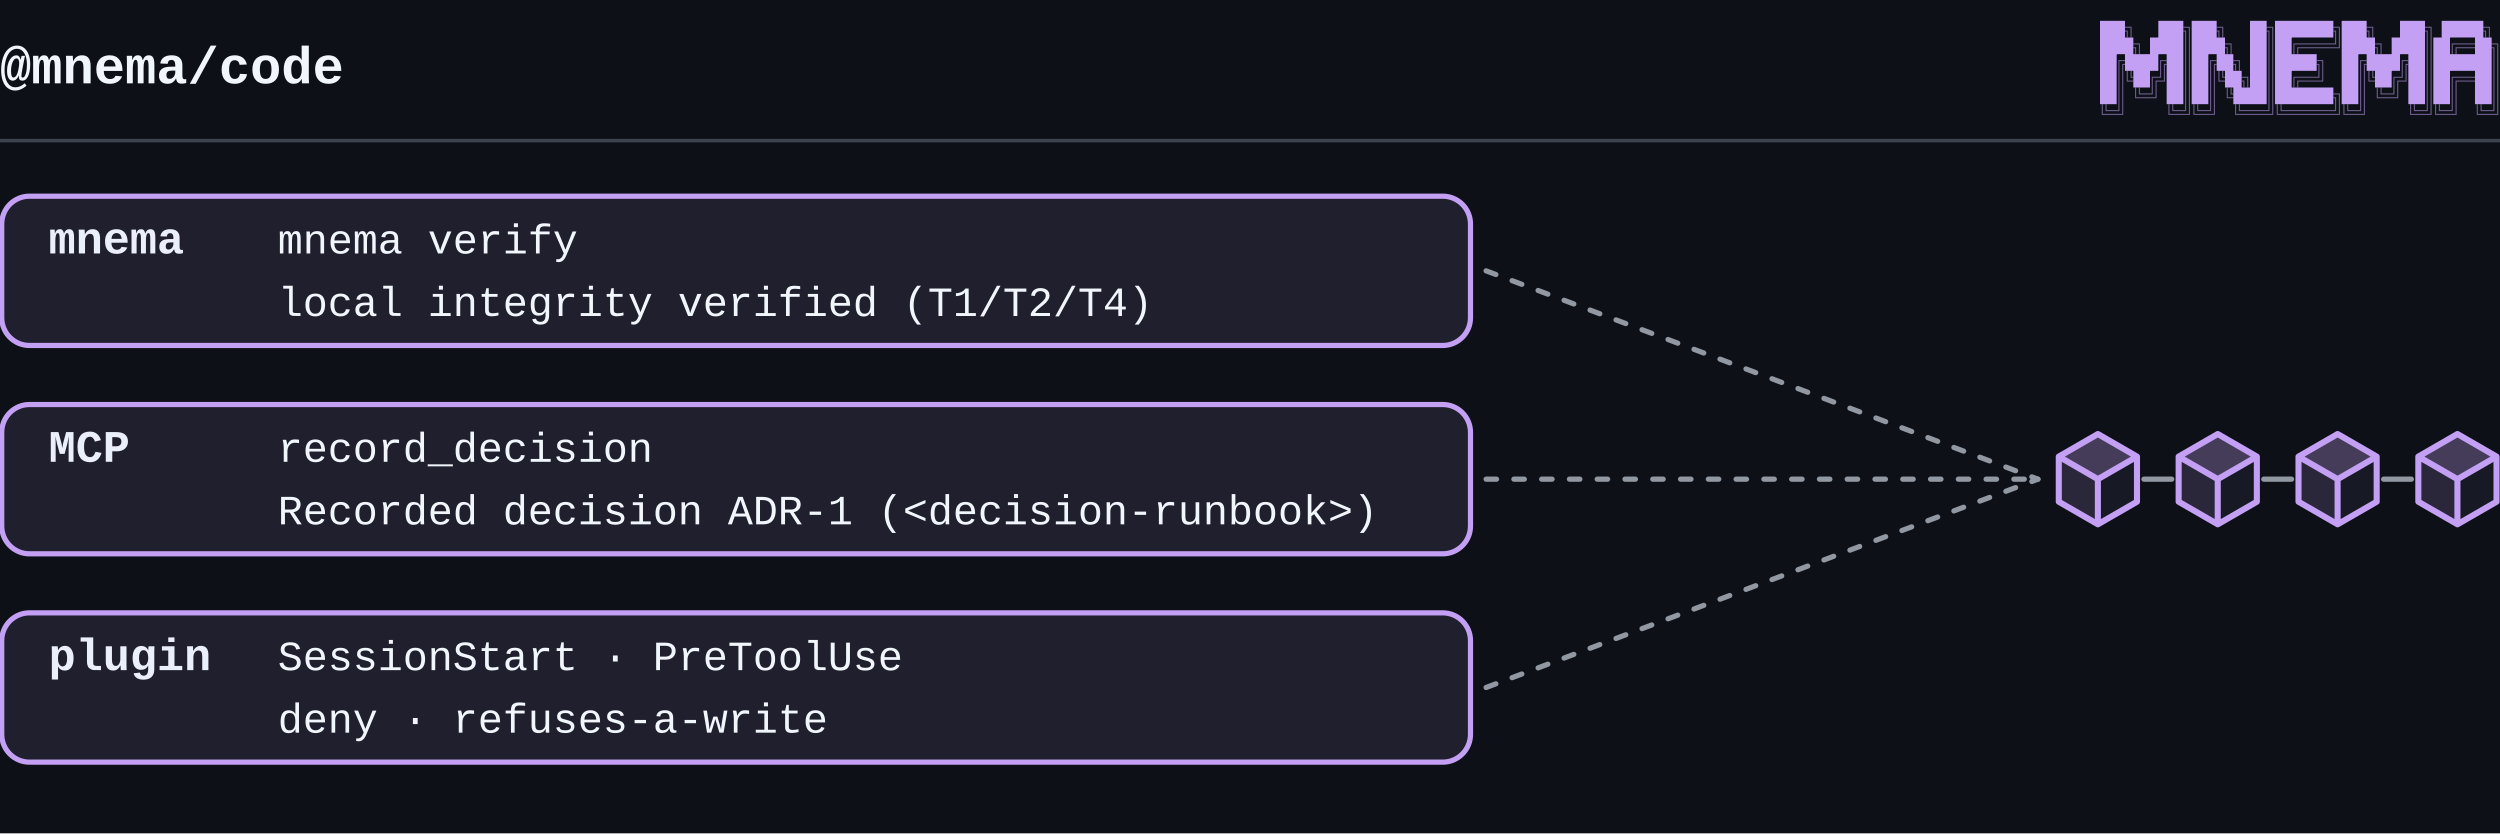
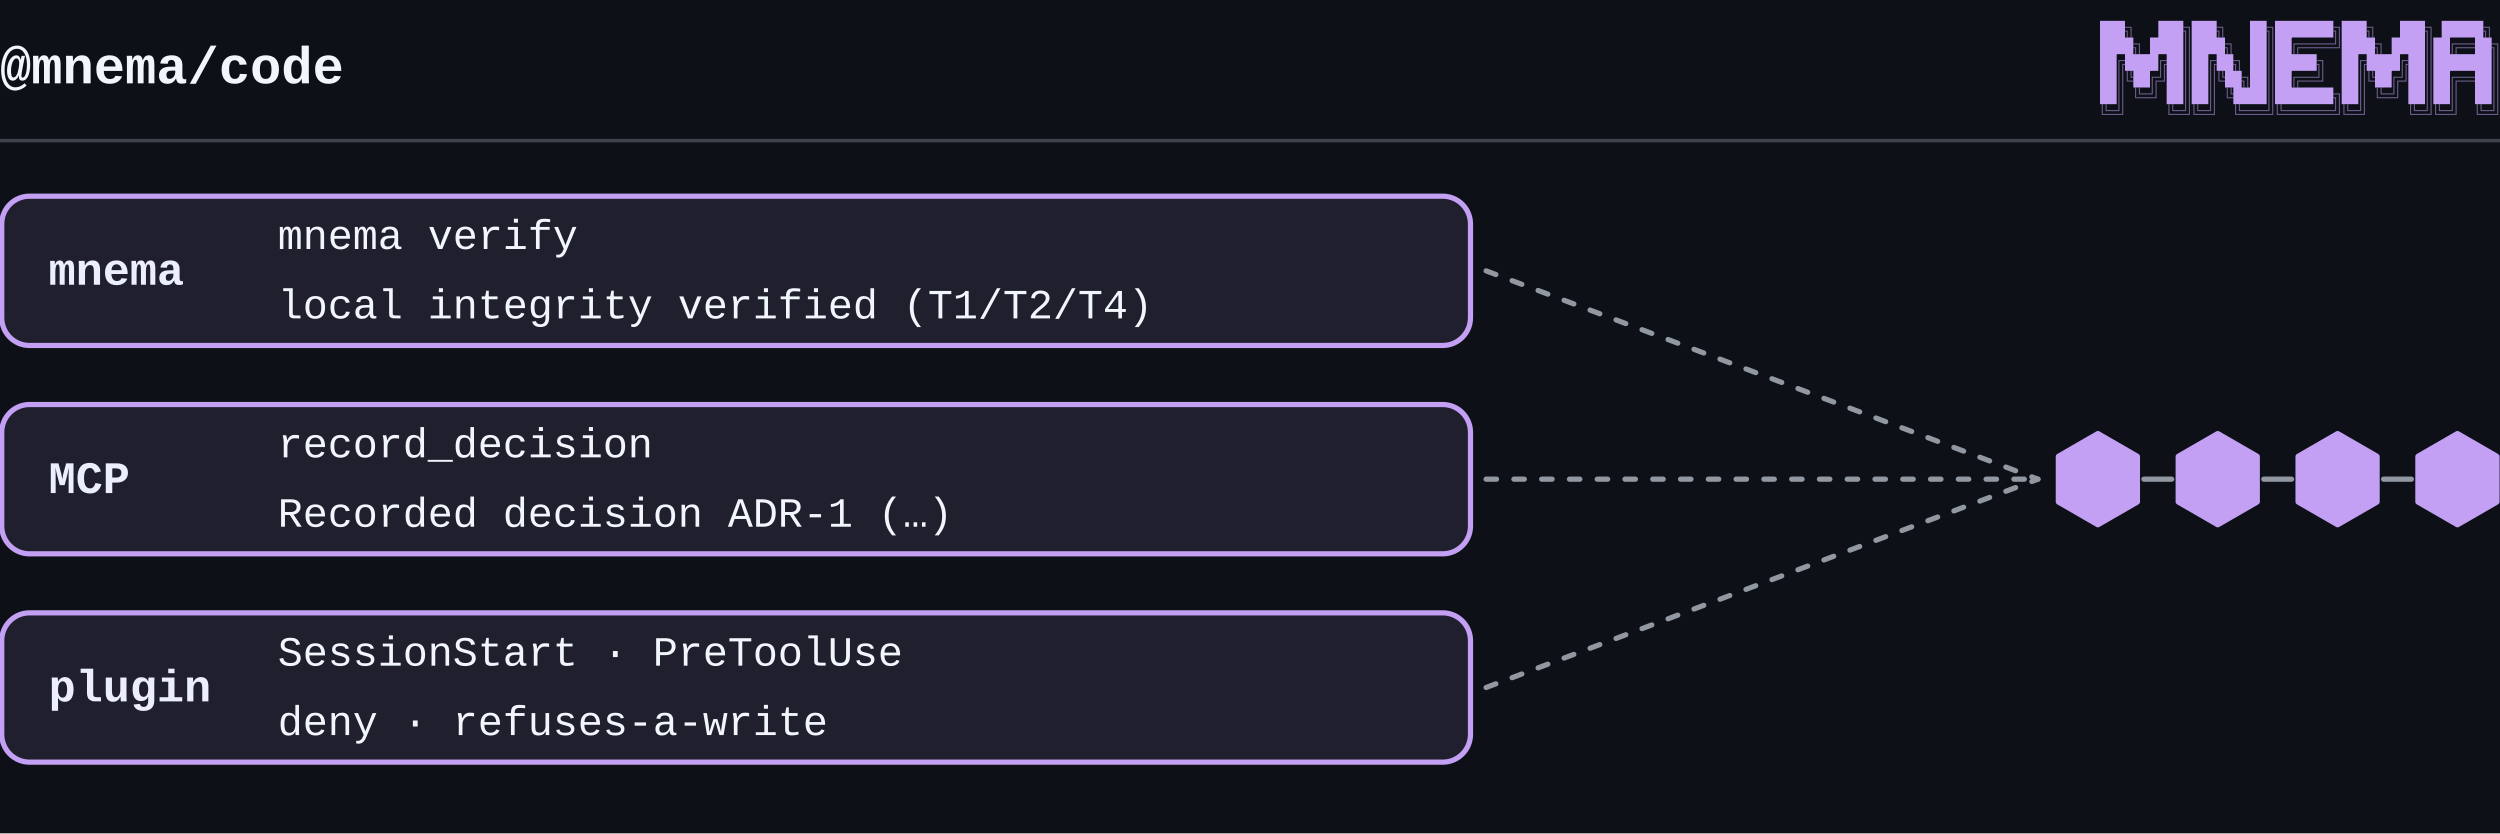
<svg xmlns="http://www.w3.org/2000/svg" width="100%" viewBox="0 0 720 240" role="img" aria-label="Your decisions, handed to your agents' sessions and held at the edits they govern — append-only and signed in the repository, and checkable by anyone.">
  <style>
.a{animation-duration:11s;animation-iteration-count:infinite;animation-timing-function:ease-in-out}
@keyframes k0{0%{opacity:0}32.73%{opacity:0}35.45%{opacity:1}90.91%{opacity:1}93.64%{opacity:0}100%{opacity:0}}
@keyframes k1{0%{opacity:0}49.09%{opacity:0}51.82%{opacity:1}90.91%{opacity:1}93.64%{opacity:0}100%{opacity:0}}
@keyframes k2{0%{opacity:0}18.18%{opacity:0}20.91%{opacity:1}90.91%{opacity:1}93.64%{opacity:0}100%{opacity:0}}
@keyframes k3{0%{opacity:0}20%{opacity:0}22.73%{opacity:1}90.91%{opacity:1}93.64%{opacity:0}100%{opacity:0}}
@keyframes k4{0%{opacity:0}27.27%{opacity:0}30%{opacity:1}90.91%{opacity:1}93.64%{opacity:0}100%{opacity:0}}
@keyframes k5{0%{opacity:0}36.36%{opacity:0}39.09%{opacity:1}90.91%{opacity:1}93.64%{opacity:0}100%{opacity:0}}
@keyframes k6{0%{opacity:0}38.18%{opacity:0}40.91%{opacity:1}73.64%{opacity:1}76.36%{opacity:0}100%{opacity:0}}
@keyframes k7{0%{opacity:0}43.64%{opacity:0}46.36%{opacity:1}73.64%{opacity:1}76.36%{opacity:0}100%{opacity:0}}
@keyframes k8{0%{opacity:0}54.55%{opacity:0}57.27%{opacity:1}90.91%{opacity:1}93.64%{opacity:0}100%{opacity:0}}
@keyframes k9{0%{opacity:0}56.36%{opacity:0}59.09%{opacity:1}90.91%{opacity:1}93.64%{opacity:0}100%{opacity:0}}
@keyframes k10{0%{opacity:0}63.64%{opacity:0}66.36%{opacity:1}90.91%{opacity:1}93.64%{opacity:0}100%{opacity:0}}
@keyframes k11{0%{opacity:0}78.18%{opacity:0}80.91%{opacity:1}90.91%{opacity:1}93.64%{opacity:0}100%{opacity:0}}
@keyframes k12{0%{opacity:0}85.45%{opacity:0}88.18%{opacity:1}90.91%{opacity:1}93.64%{opacity:0}100%{opacity:0}}
- @keyframes k13{0%{opacity:0}81.82%{opacity:0}83.64%{opacity:1}88.18%{opacity:0}100%{opacity:0}}
- @keyframes k14{0%{opacity:0}83.64%{opacity:0}85.45%{opacity:1}90%{opacity:0}100%{opacity:0}}
- @keyframes k15{0%{opacity:0}85.45%{opacity:0}87.27%{opacity:1}91.82%{opacity:0}100%{opacity:0}}
- @keyframes k16{0%{opacity:0}87.27%{opacity:0}89.09%{opacity:1}93.64%{opacity:0}100%{opacity:0}}
+ @keyframes k13{0%{opacity:0}81.82%{opacity:0}84.55%{opacity:1}90.91%{opacity:1}93.64%{opacity:0}100%{opacity:0}}
+ @keyframes k14{0%{opacity:0}83.64%{opacity:0}86.36%{opacity:1}90.91%{opacity:1}93.64%{opacity:0}100%{opacity:0}}
+ @keyframes k15{0%{opacity:0}85.45%{opacity:0}88.18%{opacity:1}90.91%{opacity:1}93.64%{opacity:0}100%{opacity:0}}
+ @keyframes k16{0%{opacity:0}87.27%{opacity:0}90%{opacity:1}90.91%{opacity:1}93.64%{opacity:0}100%{opacity:0}}
@media (prefers-reduced-motion: reduce){.a{animation:none!important}}
</style>
  <rect width="720" height="240" fill="#0d1117" />
  <text x="0" y="24" font-family="ui-monospace,SFMono-Regular,'SF Mono',Menlo,Consolas,'Liberation Mono',monospace" font-size="15" font-weight="600" fill="#f0f6fc">@mnema/code</text>
  <g transform="translate(604.8 6) scale(0.2)">
    <path data-of="blocks" fill="#c4a0f5" d="M0 0h12.5v24.5h-12.5zM12 0h12.5v24.5h-12.5zM24 0h12v24.5h-12zM84 0h12.5v24.5h-12.5zM96 0h12.5v24.5h-12.5zM108 0h12v24.5h-12zM132 0h12.5v24.5h-12.5zM144 0h12.5v24.5h-12.5zM156 0h12v24.5h-12zM216 0h12.5v24.5h-12.5zM228 0h12v24.5h-12zM252 0h12.5v24.5h-12.5zM264 0h12.5v24.5h-12.5zM276 0h12.5v24h-12.5zM288 0h12.5v24h-12.5zM300 0h12.5v24h-12.5zM312 0h12.5v24h-12.5zM324 0h12v24h-12zM348 0h12.5v24.5h-12.5zM360 0h12.5v24.5h-12.5zM372 0h12v24.5h-12zM432 0h12.5v24.5h-12.5zM444 0h12.5v24.5h-12.5zM456 0h12v24.5h-12zM492 0h12.5v24.5h-12.5zM504 0h12.5v24h-12.5zM516 0h12.5v24h-12.5zM528 0h12.5v24h-12.5zM540 0h12v24.5h-12zM0 24h12.5v24.5h-12.5zM12 24h12.5v24.5h-12.5zM24 24h12.5v24h-12.5zM36 24h12v24.5h-12zM72 24h12.5v24.5h-12.5zM84 24h12.5v24h-12.5zM96 24h12.5v24.5h-12.5zM108 24h12v24.5h-12zM132 24h12.5v24.5h-12.5zM144 24h12.5v24.5h-12.5zM156 24h12.5v24h-12.5zM168 24h12v24.5h-12zM216 24h12.5v24.5h-12.5zM228 24h12v24.5h-12zM252 24h12.5v24.5h-12.5zM264 24h12v24.5h-12zM348 24h12.5v24.5h-12.5zM360 24h12.5v24.5h-12.5zM372 24h12.5v24h-12.5zM384 24h12v24.5h-12zM420 24h12.5v24.5h-12.5zM432 24h12.5v24h-12.5zM444 24h12.5v24.5h-12.5zM456 24h12v24.5h-12zM480 24h12.5v24.5h-12.5zM492 24h12v24.5h-12zM540 24h12.5v24.5h-12.5zM552 24h12v24.5h-12zM0 48h12.5v24.5h-12.5zM12 48h12v24.5h-12zM36 48h12.5v24h-12.5zM48 48h12.5v24.5h-12.5zM60 48h12.5v24.5h-12.5zM72 48h12v24h-12zM96 48h12.5v24.5h-12.5zM108 48h12v24.5h-12zM132 48h12.5v24.5h-12.5zM144 48h12v24.5h-12zM168 48h12.5v24h-12.5zM180 48h12v24.5h-12zM216 48h12.5v24.5h-12.5zM228 48h12v24.5h-12zM252 48h12.5v24.5h-12.5zM264 48h12.5v24.5h-12.5zM276 48h12.5v24h-12.5zM288 48h12.5v24h-12.5zM300 48h12v24h-12zM348 48h12.5v24.5h-12.5zM360 48h12v24.5h-12zM384 48h12.5v24h-12.5zM396 48h12.5v24.5h-12.5zM408 48h12.5v24.5h-12.5zM420 48h12v24h-12zM444 48h12.5v24.5h-12.5zM456 48h12v24.5h-12zM480 48h12.5v24.5h-12.5zM492 48h12.5v24.5h-12.5zM504 48h12.5v24h-12.5zM516 48h12.5v24h-12.5zM528 48h12.5v24h-12.5zM540 48h12.5v24.5h-12.5zM552 48h12v24.5h-12zM0 72h12.5v24.5h-12.5zM12 72h12v24.5h-12zM48 72h12.5v24h-12.5zM60 72h12v24h-12zM96 72h12.5v24.5h-12.5zM108 72h12v24.5h-12zM132 72h12.5v24.5h-12.5zM144 72h12v24.5h-12zM180 72h12.5v24h-12.5zM192 72h12v24.5h-12zM216 72h12.5v24.5h-12.5zM228 72h12v24.5h-12zM252 72h12.5v24.5h-12.5zM264 72h12v24.5h-12zM348 72h12.5v24.5h-12.5zM360 72h12v24.5h-12zM396 72h12.5v24h-12.5zM408 72h12v24h-12zM444 72h12.5v24.5h-12.5zM456 72h12v24.5h-12zM480 72h12.5v24.5h-12.5zM492 72h12v24.5h-12zM540 72h12.5v24.5h-12.5zM552 72h12v24.5h-12zM0 96h12.5v24h-12.5zM12 96h12v24h-12zM96 96h12.5v24h-12.5zM108 96h12v24h-12zM132 96h12.5v24h-12.5zM144 96h12v24h-12zM192 96h12.5v24h-12.5zM204 96h12.5v24h-12.5zM216 96h12.5v24h-12.5zM228 96h12v24h-12zM252 96h12.5v24h-12.5zM264 96h12.5v24h-12.5zM276 96h12.5v24h-12.5zM288 96h12.5v24h-12.5zM300 96h12.5v24h-12.5zM312 96h12.5v24h-12.5zM324 96h12v24h-12zM348 96h12.5v24h-12.5zM360 96h12v24h-12zM444 96h12.5v24h-12.5zM456 96h12v24h-12zM480 96h12.5v24h-12.5zM492 96h12v24h-12zM540 96h12.5v24h-12.5zM552 96h12v24h-12z" />
    <path data-of="lines" fill="none" stroke="#c4a0f5" stroke-opacity="0.55" stroke-width="1.5" stroke-linejoin="miter" d="M36 9.25L44.75 9.25L44.75 24M36 14.75L39.25 14.75L39.25 24M120 9.25L128.75 9.25L128.75 24M120 14.75L123.25 14.75L123.25 24M168 9.25L176.75 9.25L176.75 24M168 14.75L171.25 14.75L171.25 24M240 9.25L248.75 9.25L248.75 24M240 14.75L243.25 14.75L243.25 24M336 9.25L344.75 9.25L344.75 24M336 14.75L339.25 14.75L339.25 24M384 9.25L392.75 9.25L392.75 24M384 14.75L387.25 14.75L387.25 24M468 9.25L476.75 9.25L476.75 24M468 14.75L471.25 14.75L471.25 24M552 9.25L560.75 9.25L560.75 24M552 14.75L555.25 14.75L555.25 24M48 33.25L56.75 33.25L56.75 48M48 38.75L51.25 38.75L51.25 48M123.25 24L123.25 48M128.75 24L128.75 48M180 33.25L188.75 33.25L188.75 48M180 38.75L183.25 38.75L183.25 48M243.25 24L243.25 48M248.75 24L248.75 48M288 33.25L279.25 33.25L279.25 48M288 38.75L284.75 38.75L284.75 48M288 33.25L300 33.25M288 38.75L300 38.75M300 33.25L312 33.25M300 38.75L312 38.75M312 33.25L324 33.25M312 38.75L324 38.75M324 33.25L336 33.25M324 38.75L336 38.75M344.75 24L344.75 38.75L336 38.75M339.25 24L339.25 33.25L336 33.25M396 33.25L404.75 33.25L404.75 48M396 38.75L399.25 38.75L399.25 48M471.25 24L471.25 48M476.75 24L476.75 48M516 33.25L507.25 33.25L507.25 48M516 38.75L512.75 38.75L512.75 48M516 33.25L528 33.25M516 38.75L528 38.75M528 33.25L540 33.25M528 38.75L540 38.75M564 33.25L572.75 33.25L572.75 48M564 38.75L567.25 38.75L567.25 48M36 57.25L27.25 57.25L27.25 72M36 62.75L32.75 62.75L32.75 72M96 57.25L87.25 57.25L87.25 72M96 62.75L92.75 62.75L92.75 72M123.25 48L123.25 72M128.75 48L128.75 72M168 57.25L159.25 57.25L159.25 72M168 62.75L164.75 62.75L164.75 72M192 57.25L200.75 57.25L200.75 72M192 62.75L195.25 62.75L195.25 72M243.25 48L243.25 72M248.75 48L248.75 72M312 57.25L320.75 57.25L320.75 72M312 62.75L315.25 62.75L315.25 72M384 57.25L375.25 57.25L375.25 72M384 62.75L380.75 62.75L380.75 72M444 57.25L435.25 57.25L435.25 72M444 62.75L440.75 62.75L440.75 72M471.25 48L471.25 72M476.75 48L476.75 72M567.25 48L567.25 72M572.75 48L572.75 72M27.25 72L27.25 96M32.75 72L32.75 96M39.25 72L39.25 86.75L48 86.75M44.75 72L44.75 81.25L48 81.25M84 81.25L75.25 81.25L75.25 96M84 86.75L80.75 86.75L80.75 96M92.75 72L92.75 86.75L84 86.75M87.25 72L87.25 81.25L84 81.25M123.25 72L123.25 96M128.75 72L128.75 96M159.25 72L159.25 96M164.75 72L164.75 96M171.25 72L171.25 86.75L180 86.75M176.75 72L176.75 81.25L180 81.25M204 81.25L212.75 81.25L212.75 96M204 86.75L207.25 86.75L207.25 96M243.25 72L243.25 96M248.75 72L248.75 96M288 81.25L279.25 81.25L279.25 96M288 86.75L284.75 86.75L284.75 96M288 81.25L300 81.25M288 86.75L300 86.75M300 81.25L312 81.25M300 86.75L312 86.75M320.75 72L320.75 86.75L312 86.75M315.25 72L315.25 81.25L312 81.25M375.25 72L375.25 96M380.75 72L380.75 96M387.25 72L387.25 86.75L396 86.75M392.75 72L392.75 81.25L396 81.25M432 81.25L423.25 81.25L423.25 96M432 86.75L428.75 86.75L428.75 96M440.75 72L440.75 86.75L432 86.75M435.25 72L435.25 81.25L432 81.25M471.25 72L471.25 96M476.75 72L476.75 96M516 81.25L507.25 81.25L507.25 96M516 86.75L512.75 86.75L512.75 96M516 81.25L528 81.25M516 86.75L528 86.75M528 81.25L540 81.25M528 86.75L540 86.75M567.25 72L567.25 96M572.75 72L572.75 96M27.25 96L27.25 120M32.75 96L32.75 120M51.25 96L51.25 110.75L60 110.75M56.75 96L56.75 105.25L60 105.25M60 105.25L72 105.25M60 110.75L72 110.75M80.75 96L80.75 110.75L72 110.75M75.25 96L75.25 105.25L72 105.25M123.25 96L123.25 120M128.75 96L128.75 120M159.25 96L159.25 120M164.75 96L164.75 120M183.25 96L183.25 110.75L192 110.75M188.75 96L188.75 105.25L192 105.25M243.25 96L243.25 120M248.75 96L248.75 120M336 105.25L344.75 105.25L344.75 120M336 110.75L339.25 110.75L339.25 120M375.25 96L375.25 120M380.75 96L380.75 120M399.25 96L399.25 110.75L408 110.75M404.75 96L404.75 105.25L408 105.25M408 105.25L420 105.25M408 110.75L420 110.75M428.75 96L428.75 110.75L420 110.75M423.25 96L423.25 105.25L420 105.25M471.25 96L471.25 120M476.75 96L476.75 120M507.25 96L507.25 120M512.75 96L512.75 120M567.25 96L567.25 120M572.75 96L572.75 120M3.25 120L3.25 134.75L12 134.75M8.75 120L8.75 129.25L12 129.25M12 129.25L24 129.25M12 134.75L24 134.75M32.75 120L32.75 134.75L24 134.75M27.25 120L27.25 129.25L24 129.25M99.25 120L99.25 134.75L108 134.75M104.75 120L104.75 129.25L108 129.25M108 129.25L120 129.25M108 134.75L120 134.75M128.75 120L128.75 134.75L120 134.75M123.25 120L123.25 129.25L120 129.25M135.25 120L135.25 134.75L144 134.75M140.75 120L140.75 129.25L144 129.25M144 129.25L156 129.25M144 134.75L156 134.75M164.75 120L164.75 134.75L156 134.75M159.25 120L159.25 129.25L156 129.25M195.25 120L195.25 134.75L204 134.75M200.75 120L200.75 129.25L204 129.25M204 129.25L216 129.25M204 134.75L216 134.75M216 129.25L228 129.25M216 134.75L228 134.75M228 129.25L240 129.25M228 134.75L240 134.75M248.75 120L248.75 134.75L240 134.75M243.25 120L243.25 129.25L240 129.25M255.25 120L255.25 134.75L264 134.75M260.75 120L260.75 129.25L264 129.25M264 129.25L276 129.25M264 134.75L276 134.75M276 129.25L288 129.25M276 134.75L288 134.75M288 129.25L300 129.25M288 134.75L300 134.75M300 129.25L312 129.25M300 134.75L312 134.75M312 129.25L324 129.25M312 134.75L324 134.75M324 129.25L336 129.25M324 134.75L336 134.75M344.75 120L344.75 134.75L336 134.75M339.25 120L339.25 129.25L336 129.25M351.25 120L351.25 134.75L360 134.75M356.75 120L356.75 129.25L360 129.25M360 129.25L372 129.25M360 134.75L372 134.75M380.75 120L380.75 134.75L372 134.75M375.25 120L375.25 129.25L372 129.25M447.25 120L447.25 134.75L456 134.75M452.75 120L452.75 129.25L456 129.25M456 129.25L468 129.25M456 134.75L468 134.75M476.75 120L476.75 134.75L468 134.75M471.25 120L471.25 129.25L468 129.25M483.25 120L483.25 134.75L492 134.75M488.75 120L488.75 129.25L492 129.25M492 129.25L504 129.25M492 134.75L504 134.75M512.75 120L512.75 134.75L504 134.75M507.25 120L507.25 129.25L504 129.25M543.25 120L543.25 134.75L552 134.75M548.75 120L548.75 129.25L552 129.25M552 129.25L564 129.25M552 134.75L564 134.75M572.75 120L572.75 134.75L564 134.75M567.25 120L567.25 129.25L564 129.25" />
  </g>
  <path d="M0 40.5H720" stroke="#3d444d" />
  <rect x="0.5" y="56.5" width="423" height="43" rx="8" fill="none" stroke="#9198a1" />
-   <text x="14" y="73" font-family="ui-monospace,SFMono-Regular,'SF Mono',Menlo,Consolas,'Liberation Mono',monospace" font-size="13" font-weight="600" fill="#f0f6fc">mnema</text>
+   <text x="14" y="82" font-family="ui-monospace,SFMono-Regular,'SF Mono',Menlo,Consolas,'Liberation Mono',monospace" font-size="13" font-weight="600" fill="#f0f6fc">mnema</text>
  <path d="M428 78L586.93 138" stroke="#9198a1" stroke-width="1.5" stroke-dasharray="3 5" stroke-linecap="round" />
  <rect x="0.5" y="116.5" width="423" height="43" rx="8" fill="none" stroke="#9198a1" />
-   <text x="14" y="133" font-family="ui-monospace,SFMono-Regular,'SF Mono',Menlo,Consolas,'Liberation Mono',monospace" font-size="13" font-weight="600" fill="#f0f6fc">MCP</text>
+   <text x="14" y="142" font-family="ui-monospace,SFMono-Regular,'SF Mono',Menlo,Consolas,'Liberation Mono',monospace" font-size="13" font-weight="600" fill="#f0f6fc">MCP</text>
  <path d="M428 138L586.93 138" stroke="#9198a1" stroke-width="1.5" stroke-dasharray="3 5" stroke-linecap="round" />
  <rect x="0.5" y="176.5" width="423" height="43" rx="8" fill="none" stroke="#9198a1" />
-   <text x="14" y="193" font-family="ui-monospace,SFMono-Regular,'SF Mono',Menlo,Consolas,'Liberation Mono',monospace" font-size="13" font-weight="600" fill="#f0f6fc">plugin</text>
+   <text x="14" y="202" font-family="ui-monospace,SFMono-Regular,'SF Mono',Menlo,Consolas,'Liberation Mono',monospace" font-size="13" font-weight="600" fill="#f0f6fc">plugin</text>
  <path d="M428 198L586.93 138" stroke="#9198a1" stroke-width="1.5" stroke-dasharray="3 5" stroke-linecap="round" />
  <path d="M604.19 125L615.45 131.5L604.19 138L592.93 131.5z" fill="#c4a0f5" fill-opacity="0.3" />
  <path d="M592.93 131.5L604.19 138L604.19 151L592.93 144.5z" fill="#c4a0f5" fill-opacity="0.16" />
  <path d="M604.19 138L615.45 131.5L615.45 144.5L604.19 151z" fill="#c4a0f5" fill-opacity="0.06" />
  <path d="M604.19 125L615.45 131.5L615.45 144.5L604.19 151L592.93 144.5L592.93 131.5zM592.93 131.5L604.19 138L615.45 131.5M604.19 138V151" fill="none" stroke="#c4a0f5" stroke-width="1.75" stroke-linejoin="round" />
  <path d="M617.45 138H625.45" stroke="#9198a1" stroke-width="1.5" stroke-linecap="round" />
  <path d="M638.71 125L649.97 131.5L638.71 138L627.45 131.5z" fill="#c4a0f5" fill-opacity="0.3" />
  <path d="M627.45 131.5L638.71 138L638.71 151L627.45 144.5z" fill="#c4a0f5" fill-opacity="0.16" />
  <path d="M638.71 138L649.97 131.5L649.97 144.5L638.71 151z" fill="#c4a0f5" fill-opacity="0.06" />
  <path d="M638.71 125L649.97 131.5L649.97 144.5L638.71 151L627.45 144.5L627.45 131.5zM627.45 131.5L638.71 138L649.97 131.5M638.71 138V151" fill="none" stroke="#c4a0f5" stroke-width="1.75" stroke-linejoin="round" />
  <g class="a" style="animation-name:k0">
    <path d="M651.97 138H659.97" stroke="#9198a1" stroke-width="1.5" stroke-linecap="round" />
    <path d="M673.23 125L684.48 131.5L673.23 138L661.97 131.5z" fill="#c4a0f5" fill-opacity="0.3" />
    <path d="M661.97 131.5L673.23 138L673.23 151L661.97 144.5z" fill="#c4a0f5" fill-opacity="0.16" />
    <path d="M673.23 138L684.48 131.5L684.48 144.5L673.23 151z" fill="#c4a0f5" fill-opacity="0.06" />
    <path d="M673.23 125L684.48 131.5L684.48 144.5L673.23 151L661.97 144.5L661.97 131.5zM661.97 131.5L673.23 138L684.48 131.5M673.23 138V151" fill="none" stroke="#c4a0f5" stroke-width="1.75" stroke-linejoin="round" />
  </g>
  <g class="a" style="animation-name:k1">
    <path d="M686.48 138H694.48" stroke="#9198a1" stroke-width="1.5" stroke-linecap="round" />
    <path d="M707.74 125L719 131.5L707.74 138L696.48 131.5z" fill="#c4a0f5" fill-opacity="0.3" />
    <path d="M696.48 131.5L707.74 138L707.74 151L696.48 144.5z" fill="#c4a0f5" fill-opacity="0.16" />
    <path d="M707.74 138L719 131.5L719 144.5L707.74 151z" fill="#c4a0f5" fill-opacity="0.06" />
    <path d="M707.74 125L719 131.5L719 144.5L707.74 151L696.48 144.5L696.48 131.5zM696.48 131.5L707.74 138L719 131.5M707.74 138V151" fill="none" stroke="#c4a0f5" stroke-width="1.75" stroke-linejoin="round" />
  </g>
  <rect class="a" style="animation-name:k2" x="0.5" y="116.5" width="423" height="43" rx="8" fill="#c4a0f5" fill-opacity="0.1" stroke="#c4a0f5" stroke-width="1.5" />
-   <text class="a" style="animation-name:k3" x="80" y="133" font-family="ui-monospace,SFMono-Regular,'SF Mono',Menlo,Consolas,'Liberation Mono',monospace" font-size="12" fill="#f0f6fc">record_decision</text>
-   <text class="a" style="animation-name:k4" x="80" y="151" font-family="ui-monospace,SFMono-Regular,'SF Mono',Menlo,Consolas,'Liberation Mono',monospace" font-size="12" fill="#f0f6fc">Recorded decision ADR-1 (&lt;decision-runbook&gt;)</text>
+   <text class="a" style="animation-name:k3" x="80" y="131.7" font-family="ui-monospace,SFMono-Regular,'SF Mono',Menlo,Consolas,'Liberation Mono',monospace" font-size="12" fill="#f0f6fc">record_decision</text>
+   <text class="a" style="animation-name:k4" x="80" y="151.7" font-family="ui-monospace,SFMono-Regular,'SF Mono',Menlo,Consolas,'Liberation Mono',monospace" font-size="12" fill="#f0f6fc">Recorded decision ADR-1 (…)</text>
  <rect class="a" style="animation-name:k5" x="0.5" y="56.5" width="423" height="43" rx="8" fill="#c4a0f5" fill-opacity="0.1" stroke="#c4a0f5" stroke-width="1.5" />
-   <text class="a" style="animation-name:k6" opacity="0" x="80" y="73" font-family="ui-monospace,SFMono-Regular,'SF Mono',Menlo,Consolas,'Liberation Mono',monospace" font-size="12" fill="#f0f6fc">mnema decision move accept</text>
-   <text class="a" style="animation-name:k7" opacity="0" x="80" y="91" font-family="ui-monospace,SFMono-Regular,'SF Mono',Menlo,Consolas,'Liberation Mono',monospace" font-size="12" fill="#f0f6fc">Decision ADR-1 (&lt;decision-runbook&gt;) → accepted</text>
+   <text class="a" style="animation-name:k6" opacity="0" x="80" y="71.7" font-family="ui-monospace,SFMono-Regular,'SF Mono',Menlo,Consolas,'Liberation Mono',monospace" font-size="12" fill="#f0f6fc">mnema decision move accept</text>
+   <text class="a" style="animation-name:k7" opacity="0" x="80" y="91.7" font-family="ui-monospace,SFMono-Regular,'SF Mono',Menlo,Consolas,'Liberation Mono',monospace" font-size="12" fill="#f0f6fc">Decision ADR-1 (…) → accepted</text>
  <rect class="a" style="animation-name:k8" x="0.5" y="176.5" width="423" height="43" rx="8" fill="#c4a0f5" fill-opacity="0.1" stroke="#c4a0f5" stroke-width="1.5" />
-   <text class="a" style="animation-name:k9" x="80" y="193" font-family="ui-monospace,SFMono-Regular,'SF Mono',Menlo,Consolas,'Liberation Mono',monospace" font-size="12" fill="#f0f6fc">SessionStart · PreToolUse</text>
-   <text class="a" style="animation-name:k10" x="80" y="211" font-family="ui-monospace,SFMono-Regular,'SF Mono',Menlo,Consolas,'Liberation Mono',monospace" font-size="12" fill="#f0f6fc">deny · refuses-a-write</text>
-   <text class="a" style="animation-name:k11" x="80" y="73" font-family="ui-monospace,SFMono-Regular,'SF Mono',Menlo,Consolas,'Liberation Mono',monospace" font-size="12" fill="#f0f6fc">mnema verify</text>
-   <text class="a" style="animation-name:k12" x="80" y="91" font-family="ui-monospace,SFMono-Regular,'SF Mono',Menlo,Consolas,'Liberation Mono',monospace" font-size="12" fill="#f0f6fc">local integrity verified (T1/T2/T4)</text>
-   <path class="a" style="animation-name:k13" opacity="0" d="M604.19 125L615.45 131.5L615.45 144.5L604.19 151L592.93 144.5L592.93 131.5z" fill="#c4a0f5" fill-opacity="0.85" />
-   <path class="a" style="animation-name:k14" opacity="0" d="M638.71 125L649.97 131.5L649.97 144.5L638.71 151L627.45 144.5L627.45 131.5z" fill="#c4a0f5" fill-opacity="0.85" />
-   <path class="a" style="animation-name:k15" opacity="0" d="M673.23 125L684.48 131.5L684.48 144.5L673.23 151L661.97 144.5L661.97 131.5z" fill="#c4a0f5" fill-opacity="0.85" />
-   <path class="a" style="animation-name:k16" opacity="0" d="M707.74 125L719 131.5L719 144.5L707.74 151L696.48 144.5L696.48 131.5z" fill="#c4a0f5" fill-opacity="0.85" />
+   <text class="a" style="animation-name:k9" x="80" y="191.7" font-family="ui-monospace,SFMono-Regular,'SF Mono',Menlo,Consolas,'Liberation Mono',monospace" font-size="12" fill="#f0f6fc">SessionStart · PreToolUse</text>
+   <text class="a" style="animation-name:k10" x="80" y="211.7" font-family="ui-monospace,SFMono-Regular,'SF Mono',Menlo,Consolas,'Liberation Mono',monospace" font-size="12" fill="#f0f6fc">deny · refuses-a-write</text>
+   <text class="a" style="animation-name:k11" x="80" y="71.7" font-family="ui-monospace,SFMono-Regular,'SF Mono',Menlo,Consolas,'Liberation Mono',monospace" font-size="12" fill="#f0f6fc">mnema verify</text>
+   <text class="a" style="animation-name:k12" x="80" y="91.7" font-family="ui-monospace,SFMono-Regular,'SF Mono',Menlo,Consolas,'Liberation Mono',monospace" font-size="12" fill="#f0f6fc">local integrity verified (T1/T2/T4)</text>
+   <path class="a" style="animation-name:k13" d="M604.19 125L615.45 131.5L615.45 144.5L604.19 151L592.93 144.5L592.93 131.5z" fill="#c4a0f5" />
+   <path class="a" style="animation-name:k14" d="M638.71 125L649.97 131.5L649.97 144.5L638.71 151L627.45 144.5L627.45 131.5z" fill="#c4a0f5" />
+   <path class="a" style="animation-name:k15" d="M673.23 125L684.48 131.5L684.48 144.5L673.23 151L661.97 144.5L661.97 131.5z" fill="#c4a0f5" />
+   <path class="a" style="animation-name:k16" d="M707.74 125L719 131.5L719 144.5L707.74 151L696.48 144.5L696.48 131.5z" fill="#c4a0f5" />
</svg>
